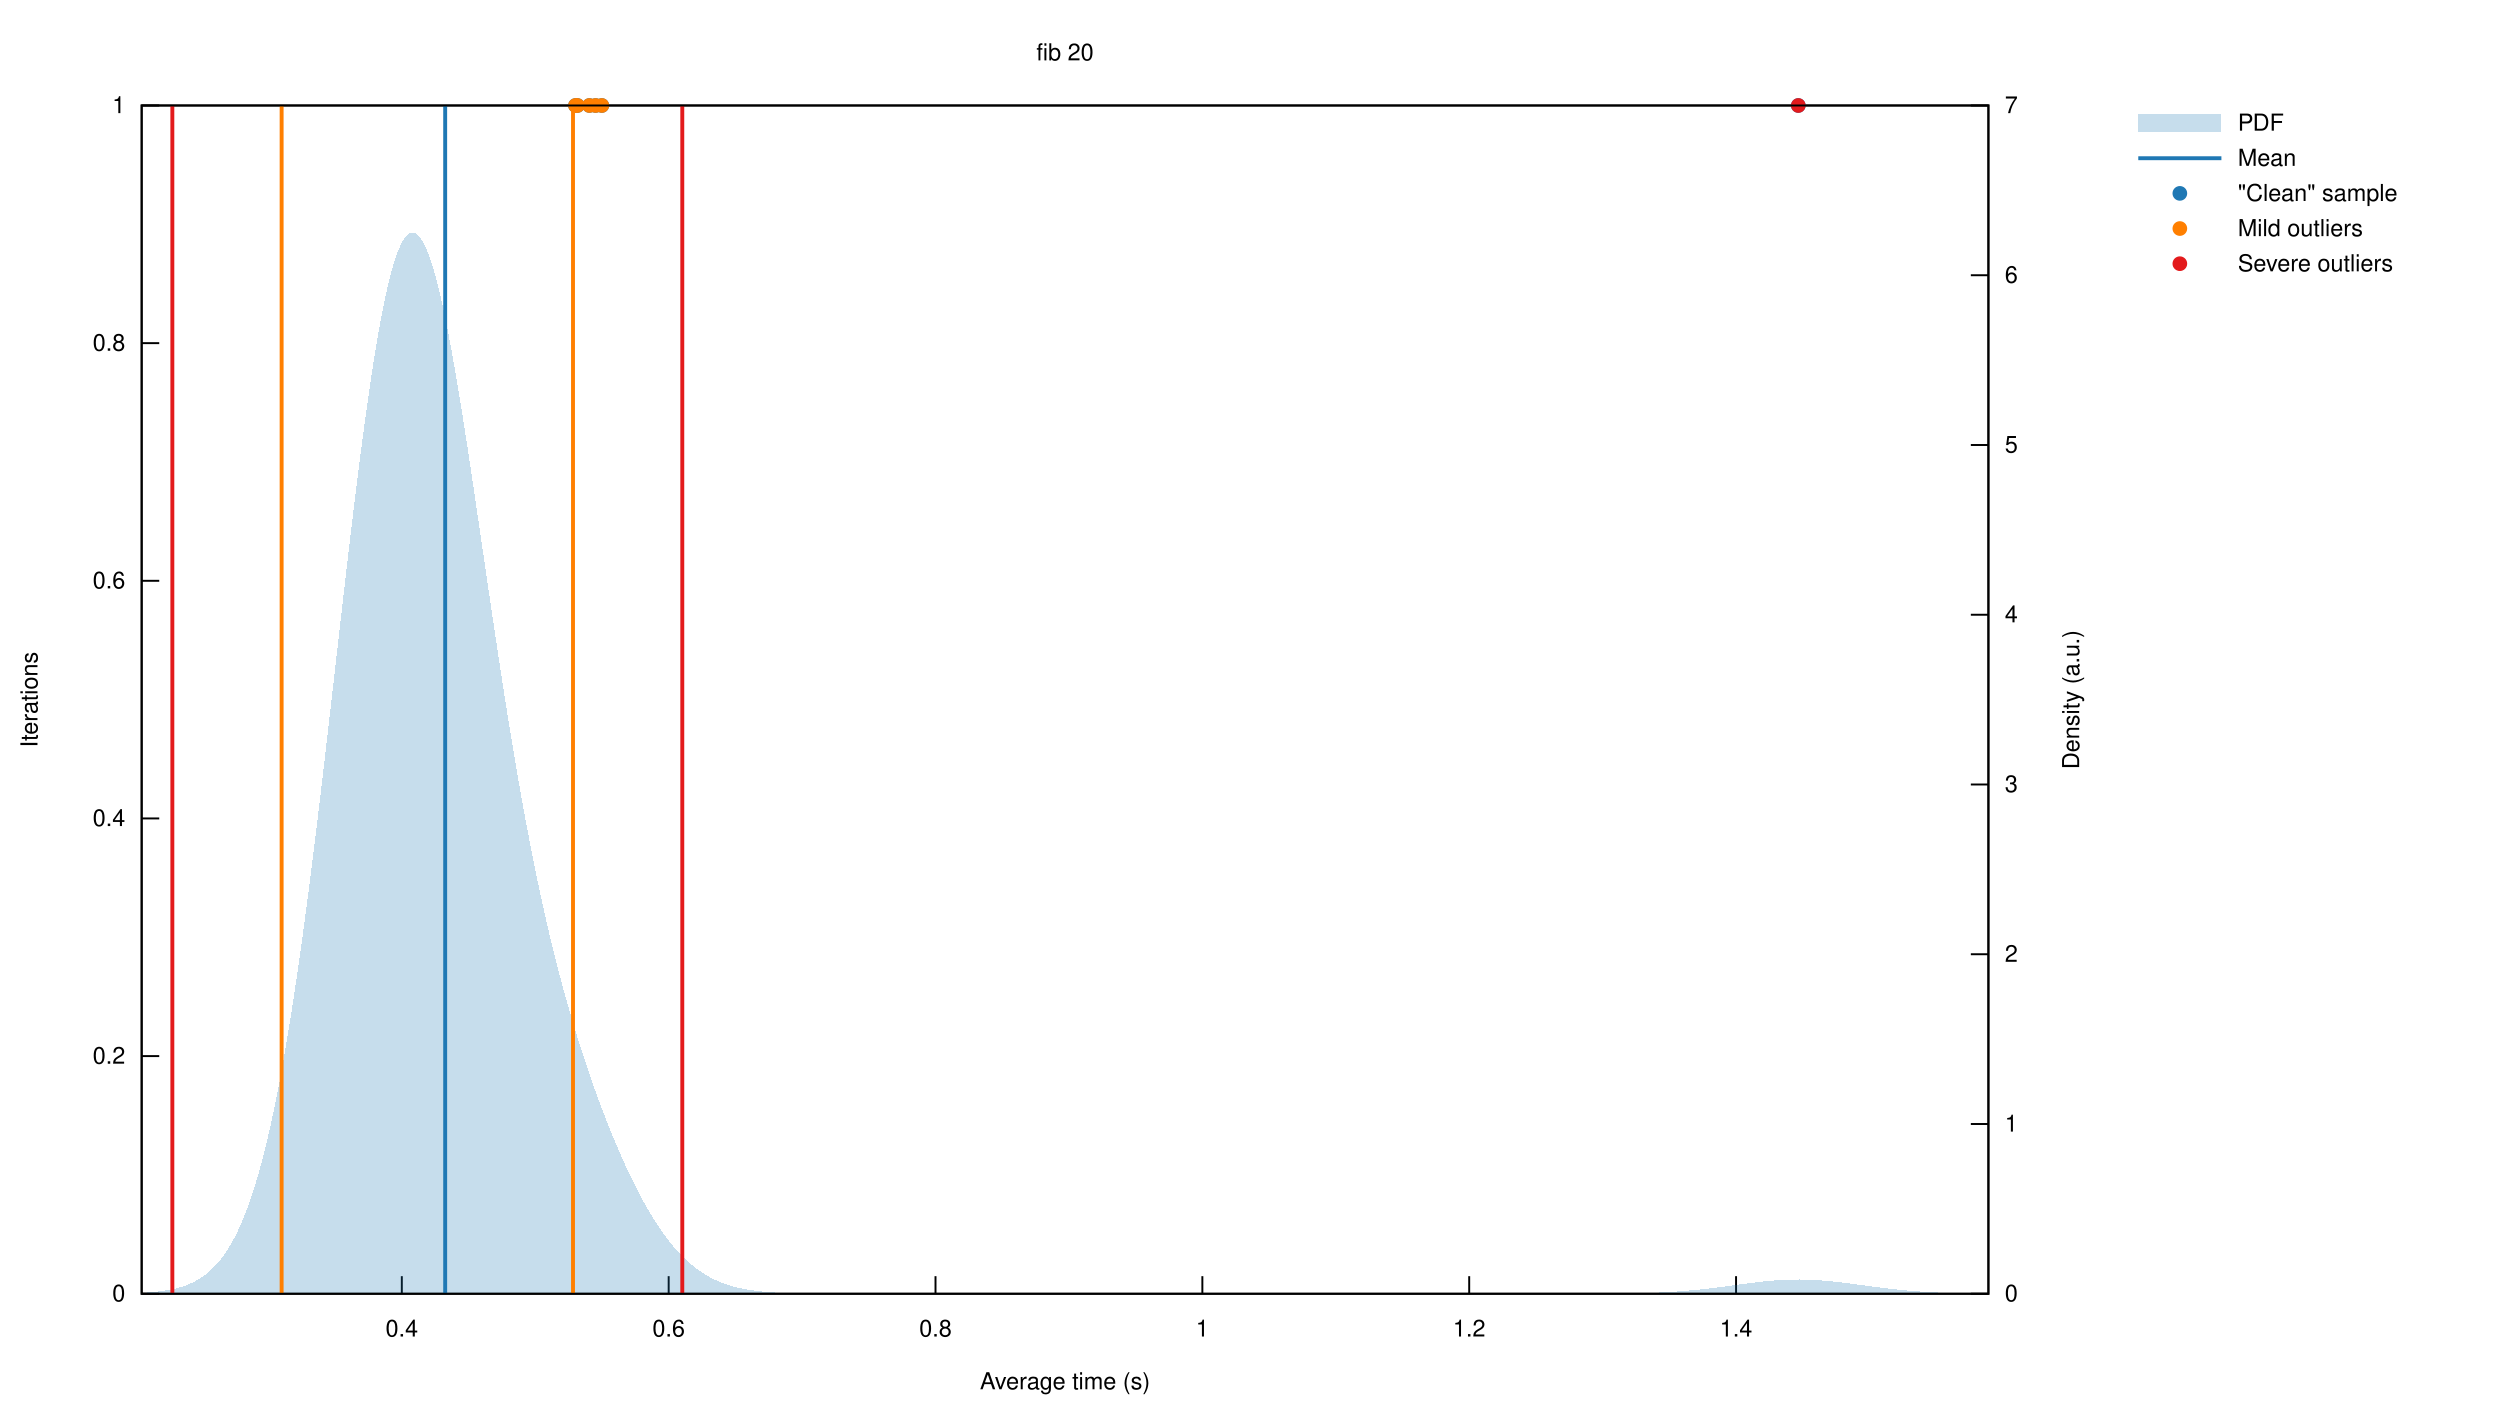
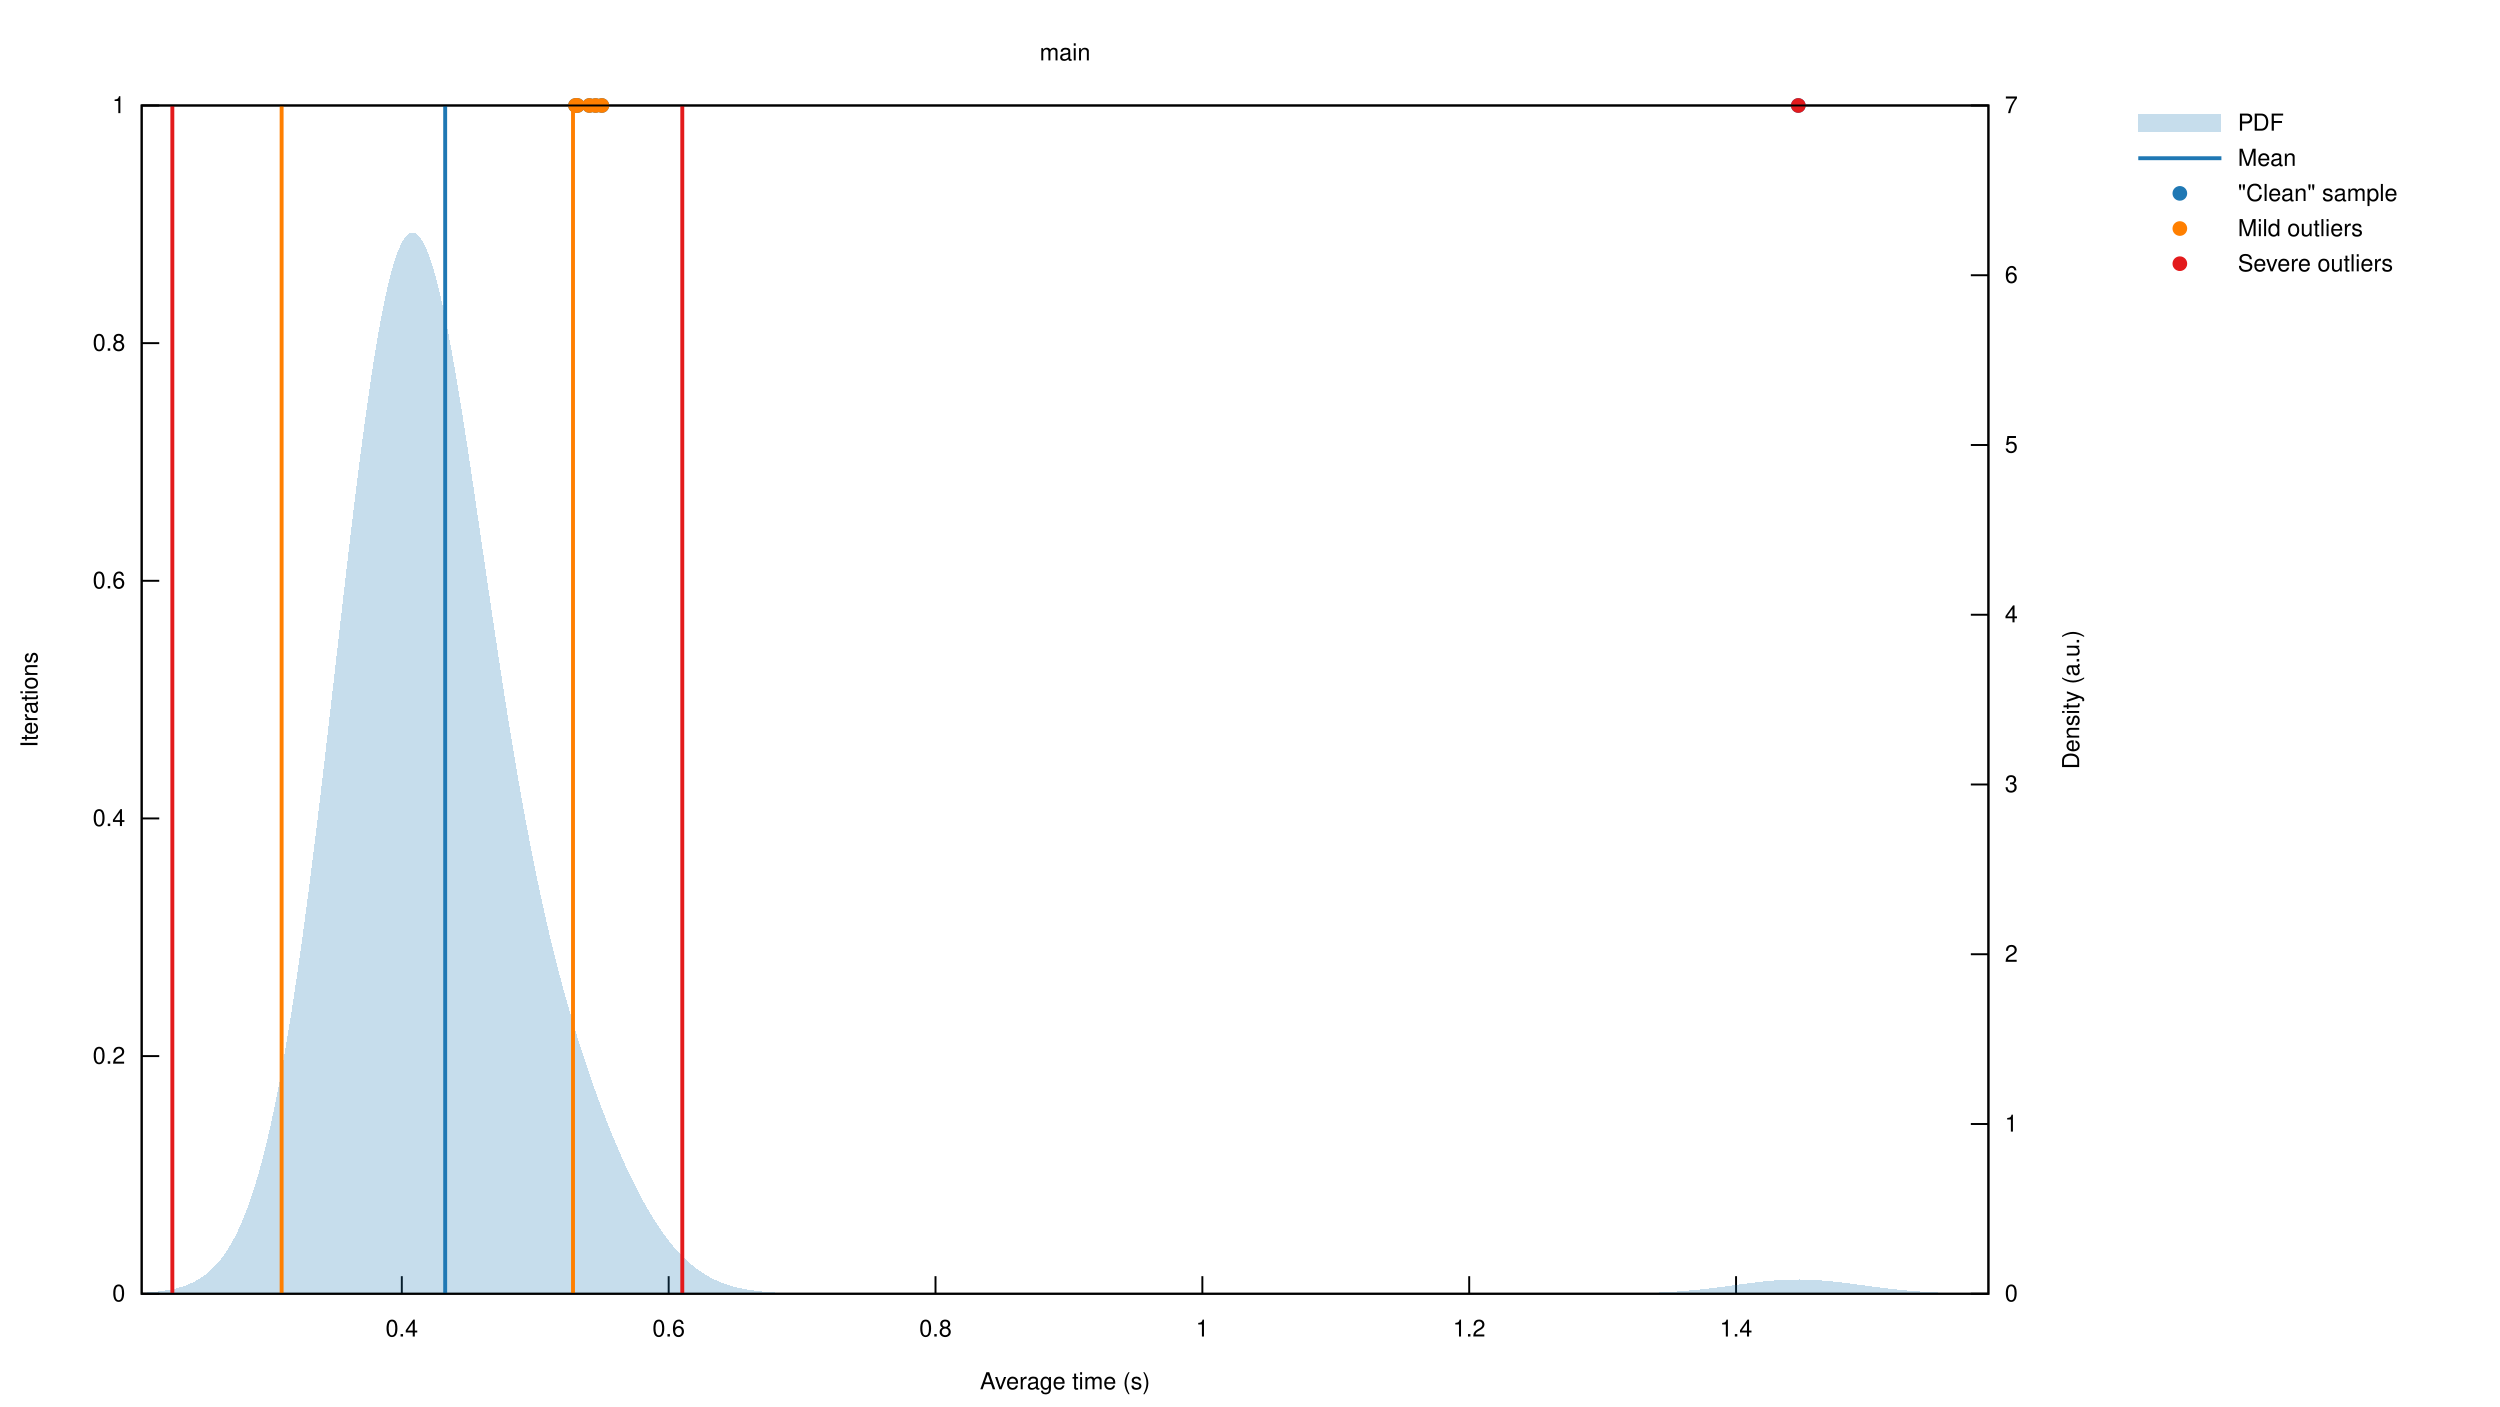
<svg xmlns="http://www.w3.org/2000/svg" xmlns:xlink="http://www.w3.org/1999/xlink" viewBox="0 0 1280 720">
  <g id="gnuplot_canvas">
    <rect x="0" y="0" width="1280" height="720" fill="none" />
    <defs>
      <circle id="gpDot" r="0.5" stroke-width="0.5" stroke="currentColor" />
      <path id="gpPt0" stroke-width="0.222" stroke="currentColor" d="M-1,0 h2 M0,-1 v2" />
      <path id="gpPt1" stroke-width="0.222" stroke="currentColor" d="M-1,-1 L1,1 M1,-1 L-1,1" />
      <path id="gpPt2" stroke-width="0.222" stroke="currentColor" d="M-1,0 L1,0 M0,-1 L0,1 M-1,-1 L1,1 M-1,1 L1,-1" />
      <rect id="gpPt3" stroke-width="0.222" stroke="currentColor" x="-1" y="-1" width="2" height="2" />
      <rect id="gpPt4" stroke-width="0.222" stroke="currentColor" fill="currentColor" x="-1" y="-1" width="2" height="2" />
      <circle id="gpPt5" stroke-width="0.222" stroke="currentColor" cx="0" cy="0" r="1" />
      <use xlink:href="#gpPt5" id="gpPt6" fill="currentColor" stroke="none" />
      <path id="gpPt7" stroke-width="0.222" stroke="currentColor" d="M0,-1.33 L-1.33,0.67 L1.33,0.67 z" />
      <use xlink:href="#gpPt7" id="gpPt8" fill="currentColor" stroke="none" />
      <use xlink:href="#gpPt7" id="gpPt9" stroke="currentColor" transform="rotate(180)" />
      <use xlink:href="#gpPt9" id="gpPt10" fill="currentColor" stroke="none" />
      <use xlink:href="#gpPt3" id="gpPt11" stroke="currentColor" transform="rotate(45)" />
      <use xlink:href="#gpPt11" id="gpPt12" fill="currentColor" stroke="none" />
      <path id="gpPt13" stroke-width="0.222" stroke="currentColor" d="M0,1.330 L1.265,0.411 L0.782,-1.067 L-0.782,-1.076 L-1.265,0.411 z" />
      <use xlink:href="#gpPt13" id="gpPt14" fill="currentColor" stroke="none" />
      <filter id="textbox" filterUnits="objectBoundingBox" x="0" y="0" height="1" width="1">
        <feFlood flood-color="white" flood-opacity="1" result="bgnd" />
        <feComposite in="SourceGraphic" in2="bgnd" operator="atop" />
      </filter>
      <filter id="greybox" filterUnits="objectBoundingBox" x="0" y="0" height="1" width="1">
        <feFlood flood-color="lightgrey" flood-opacity="1" result="grey" />
        <feComposite in="SourceGraphic" in2="grey" operator="atop" />
      </filter>
    </defs>
    <g fill="none" color="white" stroke="currentColor" stroke-width="1.00" stroke-linecap="butt" stroke-linejoin="miter">
</g>
    <g fill="none" color="black" stroke="currentColor" stroke-width="1.00" stroke-linecap="butt" stroke-linejoin="miter">
      <path stroke="black" d="M72.53,662.40 L81.53,662.40  " />
      <g transform="translate(64.14,666.30)" stroke="none" fill="black" font-family="Helvetica" font-size="12.00" text-anchor="end">
        <text>
          <tspan font-family="Helvetica"> 0</tspan>
        </text>
      </g>
    </g>
    <g fill="none" color="black" stroke="currentColor" stroke-width="1.00" stroke-linecap="butt" stroke-linejoin="miter">
      <path stroke="black" d="M72.53,540.72 L81.53,540.72  " />
      <g transform="translate(64.14,544.62)" stroke="none" fill="black" font-family="Helvetica" font-size="12.00" text-anchor="end">
        <text>
          <tspan font-family="Helvetica"> 0.2</tspan>
        </text>
      </g>
    </g>
    <g fill="none" color="black" stroke="currentColor" stroke-width="1.00" stroke-linecap="butt" stroke-linejoin="miter">
      <path stroke="black" d="M72.53,419.04 L81.53,419.04  " />
      <g transform="translate(64.14,422.94)" stroke="none" fill="black" font-family="Helvetica" font-size="12.00" text-anchor="end">
        <text>
          <tspan font-family="Helvetica"> 0.4</tspan>
        </text>
      </g>
    </g>
    <g fill="none" color="black" stroke="currentColor" stroke-width="1.00" stroke-linecap="butt" stroke-linejoin="miter">
      <path stroke="black" d="M72.53,297.37 L81.53,297.37  " />
      <g transform="translate(64.14,301.27)" stroke="none" fill="black" font-family="Helvetica" font-size="12.00" text-anchor="end">
        <text>
          <tspan font-family="Helvetica"> 0.6</tspan>
        </text>
      </g>
    </g>
    <g fill="none" color="black" stroke="currentColor" stroke-width="1.00" stroke-linecap="butt" stroke-linejoin="miter">
      <path stroke="black" d="M72.53,175.69 L81.53,175.69  " />
      <g transform="translate(64.14,179.59)" stroke="none" fill="black" font-family="Helvetica" font-size="12.00" text-anchor="end">
        <text>
          <tspan font-family="Helvetica"> 0.8</tspan>
        </text>
      </g>
    </g>
    <g fill="none" color="black" stroke="currentColor" stroke-width="1.00" stroke-linecap="butt" stroke-linejoin="miter">
      <path stroke="black" d="M72.53,54.01 L81.53,54.01  " />
      <g transform="translate(64.14,57.91)" stroke="none" fill="black" font-family="Helvetica" font-size="12.00" text-anchor="end">
        <text>
          <tspan font-family="Helvetica"> 1</tspan>
        </text>
      </g>
    </g>
    <g fill="none" color="black" stroke="currentColor" stroke-width="1.00" stroke-linecap="butt" stroke-linejoin="miter">
      <path stroke="black" d="M205.73,662.40 L205.73,653.40  " />
      <g transform="translate(205.73,684.30)" stroke="none" fill="black" font-family="Helvetica" font-size="12.00" text-anchor="middle">
        <text>
          <tspan font-family="Helvetica"> 0.4</tspan>
        </text>
      </g>
    </g>
    <g fill="none" color="black" stroke="currentColor" stroke-width="1.00" stroke-linecap="butt" stroke-linejoin="miter">
      <path stroke="black" d="M342.36,662.40 L342.36,653.40  " />
      <g transform="translate(342.36,684.30)" stroke="none" fill="black" font-family="Helvetica" font-size="12.00" text-anchor="middle">
        <text>
          <tspan font-family="Helvetica"> 0.6</tspan>
        </text>
      </g>
    </g>
    <g fill="none" color="black" stroke="currentColor" stroke-width="1.00" stroke-linecap="butt" stroke-linejoin="miter">
      <path stroke="black" d="M478.98,662.40 L478.98,653.40  " />
      <g transform="translate(478.98,684.30)" stroke="none" fill="black" font-family="Helvetica" font-size="12.00" text-anchor="middle">
        <text>
          <tspan font-family="Helvetica"> 0.8</tspan>
        </text>
      </g>
    </g>
    <g fill="none" color="black" stroke="currentColor" stroke-width="1.00" stroke-linecap="butt" stroke-linejoin="miter">
      <path stroke="black" d="M615.61,662.40 L615.61,653.40  " />
      <g transform="translate(615.61,684.30)" stroke="none" fill="black" font-family="Helvetica" font-size="12.00" text-anchor="middle">
        <text>
          <tspan font-family="Helvetica"> 1</tspan>
        </text>
      </g>
    </g>
    <g fill="none" color="black" stroke="currentColor" stroke-width="1.00" stroke-linecap="butt" stroke-linejoin="miter">
      <path stroke="black" d="M752.23,662.40 L752.23,653.40  " />
      <g transform="translate(752.23,684.30)" stroke="none" fill="black" font-family="Helvetica" font-size="12.00" text-anchor="middle">
        <text>
          <tspan font-family="Helvetica"> 1.2</tspan>
        </text>
      </g>
    </g>
    <g fill="none" color="black" stroke="currentColor" stroke-width="1.00" stroke-linecap="butt" stroke-linejoin="miter">
      <path stroke="black" d="M888.86,662.40 L888.86,653.40  " />
      <g transform="translate(888.86,684.30)" stroke="none" fill="black" font-family="Helvetica" font-size="12.00" text-anchor="middle">
        <text>
          <tspan font-family="Helvetica"> 1.4</tspan>
        </text>
      </g>
    </g>
    <g fill="none" color="black" stroke="currentColor" stroke-width="1.00" stroke-linecap="butt" stroke-linejoin="miter">
      <path stroke="black" d="M1018.07,662.40 L1009.07,662.40  " />
      <g transform="translate(1026.46,666.30)" stroke="none" fill="black" font-family="Helvetica" font-size="12.00" text-anchor="start">
        <text>
          <tspan font-family="Helvetica"> 0</tspan>
        </text>
      </g>
    </g>
    <g fill="none" color="black" stroke="currentColor" stroke-width="1.00" stroke-linecap="butt" stroke-linejoin="miter">
      <path stroke="black" d="M1018.07,575.49 L1009.07,575.49  " />
      <g transform="translate(1026.46,579.39)" stroke="none" fill="black" font-family="Helvetica" font-size="12.00" text-anchor="start">
        <text>
          <tspan font-family="Helvetica"> 1</tspan>
        </text>
      </g>
    </g>
    <g fill="none" color="black" stroke="currentColor" stroke-width="1.00" stroke-linecap="butt" stroke-linejoin="miter">
      <path stroke="black" d="M1018.07,488.57 L1009.07,488.57  " />
      <g transform="translate(1026.46,492.47)" stroke="none" fill="black" font-family="Helvetica" font-size="12.00" text-anchor="start">
        <text>
          <tspan font-family="Helvetica"> 2</tspan>
        </text>
      </g>
    </g>
    <g fill="none" color="black" stroke="currentColor" stroke-width="1.00" stroke-linecap="butt" stroke-linejoin="miter">
      <path stroke="black" d="M1018.07,401.66 L1009.07,401.66  " />
      <g transform="translate(1026.46,405.56)" stroke="none" fill="black" font-family="Helvetica" font-size="12.00" text-anchor="start">
        <text>
          <tspan font-family="Helvetica"> 3</tspan>
        </text>
      </g>
    </g>
    <g fill="none" color="black" stroke="currentColor" stroke-width="1.00" stroke-linecap="butt" stroke-linejoin="miter">
      <path stroke="black" d="M1018.07,314.75 L1009.07,314.75  " />
      <g transform="translate(1026.46,318.65)" stroke="none" fill="black" font-family="Helvetica" font-size="12.00" text-anchor="start">
        <text>
          <tspan font-family="Helvetica"> 4</tspan>
        </text>
      </g>
    </g>
    <g fill="none" color="black" stroke="currentColor" stroke-width="1.00" stroke-linecap="butt" stroke-linejoin="miter">
      <path stroke="black" d="M1018.07,227.84 L1009.07,227.84  " />
      <g transform="translate(1026.46,231.74)" stroke="none" fill="black" font-family="Helvetica" font-size="12.00" text-anchor="start">
        <text>
          <tspan font-family="Helvetica"> 5</tspan>
        </text>
      </g>
    </g>
    <g fill="none" color="black" stroke="currentColor" stroke-width="1.00" stroke-linecap="butt" stroke-linejoin="miter">
      <path stroke="black" d="M1018.07,140.92 L1009.07,140.92  " />
      <g transform="translate(1026.46,144.82)" stroke="none" fill="black" font-family="Helvetica" font-size="12.00" text-anchor="start">
        <text>
          <tspan font-family="Helvetica"> 6</tspan>
        </text>
      </g>
    </g>
    <g fill="none" color="black" stroke="currentColor" stroke-width="1.00" stroke-linecap="butt" stroke-linejoin="miter">
      <path stroke="black" d="M1018.07,54.01 L1009.07,54.01  " />
      <g transform="translate(1026.46,57.91)" stroke="none" fill="black" font-family="Helvetica" font-size="12.00" text-anchor="start">
        <text>
          <tspan font-family="Helvetica"> 7</tspan>
        </text>
      </g>
    </g>
    <g fill="none" color="black" stroke="currentColor" stroke-width="1.00" stroke-linecap="butt" stroke-linejoin="miter">
</g>
    <g fill="none" color="black" stroke="currentColor" stroke-width="1.00" stroke-linecap="butt" stroke-linejoin="miter">
      <path stroke="black" d="M72.53,54.01 L72.53,662.40 L1018.07,662.40 L1018.07,54.01 L72.53,54.01 Z  " />
    </g>
    <g fill="none" color="black" stroke="currentColor" stroke-width="1.00" stroke-linecap="butt" stroke-linejoin="miter">
      <g transform="translate(19.18,358.21) rotate(270)" stroke="none" fill="black" font-family="Helvetica" font-size="12.00" text-anchor="middle">
        <text>
          <tspan font-family="Helvetica">Iterations</tspan>
        </text>
      </g>
    </g>
    <g fill="none" color="black" stroke="currentColor" stroke-width="1.00" stroke-linecap="butt" stroke-linejoin="miter">
      <g transform="translate(1064.53,358.21) rotate(270)" stroke="none" fill="black" font-family="Helvetica" font-size="12.00" text-anchor="middle">
        <text>
          <tspan font-family="Helvetica">Density (a.u.)</tspan>
        </text>
      </g>
    </g>
    <g fill="none" color="black" stroke="currentColor" stroke-width="1.00" stroke-linecap="butt" stroke-linejoin="miter">
      <g transform="translate(545.30,711.30)" stroke="none" fill="black" font-family="Helvetica" font-size="12.00" text-anchor="middle">
        <text>
          <tspan font-family="Helvetica">Average time (s)</tspan>
        </text>
      </g>
    </g>
    <g fill="none" color="black" stroke="currentColor" stroke-width="1.00" stroke-linecap="butt" stroke-linejoin="miter">
</g>
    <g id="gnuplot_plot_1">
      <g fill="none" color="black" stroke="currentColor" stroke-width="1.00" stroke-linecap="butt" stroke-linejoin="miter">
        <g transform="translate(1145.75,66.91)" stroke="none" fill="black" font-family="Helvetica" font-size="12.00" text-anchor="start">
          <text>
            <tspan font-family="Helvetica">PDF</tspan>
          </text>
        </g>
      </g>
      <g fill="none" color="black" stroke="currentColor" stroke-width="1.00" stroke-linecap="butt" stroke-linejoin="miter">
        <g stroke="none" shape-rendering="crispEdges">
          <polygon fill="rgb( 31, 120, 180)" fill-opacity="0.25" points="1094.80,67.51 1137.36,67.51 1137.36,58.51 1094.80,58.51 " />
          <polygon fill="rgb( 31, 120, 180)" fill-opacity="0.25" points="72.53,661.91 74.42,661.80 76.32,661.68 78.21,661.52 80.11,661.34 82.00,661.12 83.90,660.87 85.79,660.56 87.69,660.21 89.58,659.79 91.48,659.31 93.37,658.74 95.27,658.08 97.16,657.32 99.06,656.44 100.95,655.43 102.85,654.27 104.74,652.95 106.64,651.44 108.53,649.73 110.43,647.80 112.32,645.62 114.22,643.16 116.11,640.42 118.01,637.35 119.90,633.93 121.80,630.14 123.69,625.94 125.59,621.32 127.48,616.24 129.38,610.67 131.27,604.60 133.17,598.00 135.06,590.84 136.96,583.10 138.85,574.77 140.75,565.83 142.64,556.27 144.54,546.09 146.43,535.28 148.32,523.84 150.22,511.78 152.11,499.12 154.01,485.88 155.90,472.07 157.80,457.74 159.69,442.93 161.59,427.67 163.48,412.02 165.38,396.04 167.27,379.79 169.17,363.34 171.06,346.78 172.96,330.17 174.85,313.60 176.75,297.17 178.64,280.95 180.54,265.05 182.43,249.54 184.33,234.54 186.22,220.12 188.12,206.37 190.01,193.39 191.91,181.25 193.80,170.02 195.70,159.77 197.59,150.58 199.49,142.48 201.38,135.53 203.28,129.77 205.17,125.22 207.07,121.91 208.96,119.83 210.86,118.99 212.75,119.38 214.65,120.97 216.54,123.74 218.43,127.66 220.33,132.66 222.22,138.71 224.12,145.73 226.01,153.67 227.91,162.46 229.80,172.01 231.70,182.26 233.59,193.12 235.49,204.51 237.38,216.35 239.28,228.57 241.17,241.08 243.07,253.81 244.96,266.68 246.86,279.63 248.75,292.60 250.65,305.51 252.54,318.32 254.44,330.97 256.33,343.43 258.23,355.65 260.12,367.60 262.02,379.26 263.91,390.59 265.81,401.59 267.70,412.24 269.60,422.54 271.49,432.48 273.39,442.06 275.28,451.28 277.18,460.16 279.07,468.70 280.97,476.92 282.86,484.83 284.76,492.43 286.65,499.76 288.55,506.82 290.44,513.62 292.33,520.19 294.23,526.54 296.12,532.68 298.02,538.63 299.91,544.40 301.81,549.99 303.70,555.42 305.60,560.70 307.49,565.82 309.39,570.81 311.28,575.65 313.18,580.36 315.07,584.93 316.97,589.37 318.86,593.67 320.76,597.84 322.65,601.86 324.55,605.75 326.44,609.50 328.34,613.11 330.23,616.57 332.13,619.88 334.02,623.05 335.92,626.06 337.81,628.93 339.71,631.65 341.60,634.22 343.50,636.64 345.39,638.91 347.29,641.04 349.18,643.03 351.08,644.88 352.97,646.60 354.87,648.19 356.76,649.65 358.66,651.00 360.55,652.24 362.45,653.36 364.34,654.39 366.23,655.32 368.13,656.16 370.02,656.91 371.92,657.59 373.81,658.20 375.71,658.74 377.60,659.23 379.50,659.65 381.39,660.03 383.29,660.36 385.18,660.65 387.08,660.90 388.97,661.12 390.87,661.32 392.76,661.48 394.66,661.63 396.55,661.75 398.45,661.85 400.34,661.94 402.24,662.02 404.13,662.08 406.03,662.14 407.92,662.18 409.82,662.22 411.71,662.25 413.61,662.28 415.50,662.30 417.40,662.32 419.29,662.34 421.19,662.35 423.08,662.36 424.98,662.37 426.87,662.37 428.77,662.38 430.66,662.38 432.56,662.39 434.45,662.39 436.34,662.39 438.24,662.39 440.13,662.39 442.03,662.40 443.92,662.40 445.82,662.40 447.71,662.40 449.61,662.40 451.50,662.40 453.40,662.40 455.29,662.40 457.19,662.40 459.08,662.40 460.98,662.40 462.87,662.40 464.77,662.40 466.66,662.40 468.56,662.40 470.45,662.40 472.35,662.40 474.24,662.40 476.14,662.40 478.03,662.40 479.93,662.40 481.82,662.40 483.72,662.40 485.61,662.40 487.51,662.40 489.40,662.40 491.30,662.40 493.19,662.40 495.09,662.40 496.98,662.40 498.88,662.40 500.77,662.40 502.67,662.40 504.56,662.40 506.46,662.40 508.35,662.40 510.24,662.40 512.14,662.40 514.03,662.40 515.93,662.40 517.82,662.40 519.72,662.40 521.61,662.40 523.51,662.40 525.40,662.40 527.30,662.40 529.19,662.40 531.09,662.40 532.98,662.40 534.88,662.40 536.77,662.40 538.67,662.40 540.56,662.40 542.46,662.40 544.35,662.40 546.25,662.40 548.14,662.40 550.04,662.40 551.93,662.40 553.83,662.40 555.72,662.40 557.62,662.40 559.51,662.40 561.41,662.40 563.30,662.40 565.20,662.40 567.09,662.40 568.99,662.40 570.88,662.40 572.78,662.40 574.67,662.40 576.57,662.40 578.46,662.40 580.36,662.40 582.25,662.40 584.14,662.40 586.04,662.40 587.93,662.40 589.83,662.40 591.72,662.40 593.62,662.40 595.51,662.40 597.41,662.40 599.30,662.40 601.20,662.40 603.09,662.40 604.99,662.40 606.88,662.40 608.78,662.40 610.67,662.40 612.57,662.40 614.46,662.40 616.36,662.40 618.25,662.40 620.15,662.40 622.04,662.40 623.94,662.40 625.83,662.40 627.73,662.40 629.62,662.40 631.52,662.40 633.41,662.40 635.31,662.40 637.20,662.40 639.10,662.40 640.99,662.40 642.89,662.40 644.78,662.40 646.68,662.40 648.57,662.40 650.47,662.40 652.36,662.40 654.26,662.40 656.15,662.40 658.04,662.40 659.94,662.40 661.83,662.40 663.73,662.40 665.62,662.40 667.52,662.40 669.41,662.40 671.31,662.40 673.20,662.40 675.10,662.40 676.99,662.40 678.89,662.40 680.78,662.40 682.68,662.40 684.57,662.40 686.47,662.40 688.36,662.40 690.26,662.40 692.15,662.40 694.05,662.40 695.94,662.40 697.84,662.40 699.73,662.40 701.63,662.40 703.52,662.40 705.42,662.40 707.31,662.40 709.21,662.40 711.10,662.40 713.00,662.40 714.89,662.40 716.79,662.40 718.68,662.40 720.58,662.40 722.47,662.40 724.37,662.40 726.26,662.40 728.15,662.40 730.05,662.40 731.94,662.40 733.84,662.40 735.73,662.40 737.63,662.40 739.52,662.40 741.42,662.40 743.31,662.40 745.21,662.40 747.10,662.40 749.00,662.40 750.89,662.40 752.79,662.40 754.68,662.40 756.58,662.40 758.47,662.40 760.37,662.40 762.26,662.40 764.16,662.40 766.05,662.40 767.95,662.40 769.84,662.40 771.74,662.40 773.63,662.40 775.53,662.40 777.42,662.40 779.32,662.40 781.21,662.40 783.11,662.40 785.00,662.40 786.90,662.40 788.79,662.40 790.69,662.40 792.58,662.40 794.48,662.40 796.37,662.40 798.27,662.39 800.16,662.39 802.05,662.39 803.95,662.39 805.84,662.39 807.74,662.38 809.63,662.38 811.53,662.37 813.42,662.37 815.32,662.36 817.21,662.35 819.11,662.35 821.00,662.34 822.90,662.32 824.79,662.31 826.69,662.29 828.58,662.27 830.48,662.25 832.37,662.22 834.27,662.19 836.16,662.16 838.06,662.12 839.95,662.07 841.85,662.02 843.74,661.96 845.64,661.90 847.53,661.83 849.43,661.75 851.32,661.66 853.22,661.56 855.11,661.46 857.01,661.34 858.90,661.21 860.80,661.07 862.69,660.93 864.59,660.77 866.48,660.60 868.38,660.41 870.27,660.22 872.17,660.02 874.06,659.80 875.95,659.58 877.85,659.35 879.74,659.11 881.64,658.87 883.53,658.62 885.43,658.36 887.32,658.10 889.22,657.84 891.11,657.59 893.01,657.33 894.90,657.08 896.80,656.84 898.69,656.60 900.59,656.38 902.48,656.17 904.38,655.97 906.27,655.79 908.17,655.63 910.06,655.48 911.96,655.36 913.85,655.26 915.75,655.19 917.64,655.13 919.54,655.11 921.43,655.10 923.33,655.12 925.22,655.17 927.12,655.24 929.01,655.33 930.91,655.45 932.80,655.59 934.70,655.75 936.59,655.92 938.49,656.12 940.38,656.32 942.28,656.54 944.17,656.78 946.06,657.02 947.96,657.27 949.85,657.52 951.75,657.78 953.64,658.04 955.54,658.29 957.43,658.55 959.33,658.80 961.22,659.05 963.12,659.29 965.01,659.52 966.91,659.75 968.80,659.96 970.70,660.17 972.59,660.37 974.49,660.55 976.38,660.72 978.28,660.89 980.17,661.04 982.07,661.18 983.96,661.31 985.86,661.43 987.75,661.54 989.65,661.64 991.54,661.73 993.44,661.81 995.33,661.88 997.23,661.95 999.12,662.01 1001.02,662.06 1002.91,662.10 1004.81,662.15 1006.70,662.18 1008.60,662.21 1010.49,662.24 1012.39,662.26 1014.28,662.29 1016.18,662.30 1018.07,662.32 1018.07,662.40 1016.18,662.40 1014.28,662.40 1012.39,662.40 1010.49,662.40 1008.60,662.40 1006.70,662.40 1004.81,662.40 1002.91,662.40 1001.02,662.40 999.12,662.40 997.23,662.40 995.33,662.40 993.44,662.40 991.54,662.40 989.65,662.40 987.75,662.40 985.86,662.40 983.96,662.40 982.07,662.40 980.17,662.40 978.28,662.40 976.38,662.40 974.49,662.40 972.59,662.40 970.70,662.40 968.80,662.40 966.91,662.40 965.01,662.40 963.12,662.40 961.22,662.40 959.33,662.40 957.43,662.40 955.54,662.40 953.64,662.40 951.75,662.40 949.85,662.40 947.96,662.40 946.06,662.40 944.17,662.40 942.28,662.40 940.38,662.40 938.49,662.40 936.59,662.40 934.70,662.40 932.80,662.40 930.91,662.40 929.01,662.40 927.12,662.40 925.22,662.40 923.33,662.40 921.43,662.40 919.54,662.40 917.64,662.40 915.75,662.40 913.85,662.40 911.96,662.40 910.06,662.40 908.17,662.40 906.27,662.40 904.38,662.40 902.48,662.40 900.59,662.40 898.69,662.40 896.80,662.40 894.90,662.40 893.01,662.40 891.11,662.40 889.22,662.40 887.32,662.40 885.43,662.40 883.53,662.40 881.64,662.40 879.74,662.40 877.85,662.40 875.95,662.40 874.06,662.40 872.17,662.40 870.27,662.40 868.38,662.40 866.48,662.40 864.59,662.40 862.69,662.40 860.80,662.40 858.90,662.40 857.01,662.40 855.11,662.40 853.22,662.40 851.32,662.40 849.43,662.40 847.53,662.40 845.64,662.40 843.74,662.40 841.85,662.40 839.95,662.40 838.06,662.40 836.16,662.40 834.27,662.40 832.37,662.40 830.48,662.40 828.58,662.40 826.69,662.40 824.79,662.40 822.90,662.40 821.00,662.40 819.11,662.40 817.21,662.40 815.32,662.40 813.42,662.40 811.53,662.40 809.63,662.40 807.74,662.40 805.84,662.40 803.95,662.40 802.05,662.40 800.16,662.40 798.27,662.40 796.37,662.40 794.48,662.40 792.58,662.40 790.69,662.40 788.79,662.40 786.90,662.40 785.00,662.40 783.11,662.40 781.21,662.40 779.32,662.40 777.42,662.40 775.53,662.40 773.63,662.40 771.74,662.40 769.84,662.40 767.95,662.40 766.05,662.40 764.16,662.40 762.26,662.40 760.37,662.40 758.47,662.40 756.58,662.40 754.68,662.40 752.79,662.40 750.89,662.40 749.00,662.40 747.10,662.40 745.21,662.40 743.31,662.40 741.42,662.40 739.52,662.40 737.63,662.40 735.73,662.40 733.84,662.40 731.94,662.40 730.05,662.40 728.15,662.40 726.26,662.40 724.37,662.40 722.47,662.40 720.58,662.40 718.68,662.40 716.79,662.40 714.89,662.40 713.00,662.40 711.10,662.40 709.21,662.40 707.31,662.40 705.42,662.40 703.52,662.40 701.63,662.40 699.73,662.40 697.84,662.40 695.94,662.40 694.05,662.40 692.15,662.40 690.26,662.40 688.36,662.40 686.47,662.40 684.57,662.40 682.68,662.40 680.78,662.40 678.89,662.40 676.99,662.40 675.10,662.40 673.20,662.40 671.31,662.40 669.41,662.40 667.52,662.40 665.62,662.40 663.73,662.40 661.83,662.40 659.94,662.40 658.04,662.40 656.15,662.40 654.26,662.40 652.36,662.40 650.47,662.40 648.57,662.40 646.68,662.40 644.78,662.40 642.89,662.40 640.99,662.40 639.10,662.40 637.20,662.40 635.31,662.40 633.41,662.40 631.52,662.40 629.62,662.40 627.73,662.40 625.83,662.40 623.94,662.40 622.04,662.40 620.15,662.40 618.25,662.40 616.36,662.40 614.46,662.40 612.57,662.40 610.67,662.40 608.78,662.40 606.88,662.40 604.99,662.40 603.09,662.40 601.20,662.40 599.30,662.40 597.41,662.40 595.51,662.40 593.62,662.40 591.72,662.40 589.83,662.40 587.93,662.40 586.04,662.40 584.14,662.40 582.25,662.40 580.36,662.40 578.46,662.40 576.57,662.40 574.67,662.40 572.78,662.40 570.88,662.40 568.99,662.40 567.09,662.40 565.20,662.40 563.30,662.40 561.41,662.40 559.51,662.40 557.62,662.40 555.72,662.40 553.83,662.40 551.93,662.40 550.04,662.40 548.14,662.40 546.25,662.40 544.35,662.40 542.46,662.40 540.56,662.40 538.67,662.40 536.77,662.40 534.88,662.40 532.98,662.40 531.09,662.40 529.19,662.40 527.30,662.40 525.40,662.40 523.51,662.40 521.61,662.40 519.72,662.40 517.82,662.40 515.93,662.40 514.03,662.40 512.14,662.40 510.24,662.40 508.35,662.40 506.46,662.40 504.56,662.40 502.67,662.40 500.77,662.40 498.88,662.40 496.98,662.40 495.09,662.40 493.19,662.40 491.30,662.40 489.40,662.40 487.51,662.40 485.61,662.40 483.72,662.40 481.82,662.40 479.93,662.40 478.03,662.40 476.14,662.40 474.24,662.40 472.35,662.40 470.45,662.40 468.56,662.40 466.66,662.40 464.77,662.40 462.87,662.40 460.98,662.40 459.08,662.40 457.19,662.40 455.29,662.40 453.40,662.40 451.50,662.40 449.61,662.40 447.71,662.40 445.82,662.40 443.92,662.40 442.03,662.40 440.13,662.40 438.24,662.40 436.34,662.40 434.45,662.40 432.56,662.40 430.66,662.40 428.77,662.40 426.87,662.40 424.98,662.40 423.08,662.40 421.19,662.40 419.29,662.40 417.40,662.40 415.50,662.40 413.61,662.40 411.71,662.40 409.82,662.40 407.92,662.40 406.03,662.40 404.13,662.40 402.24,662.40 400.34,662.40 398.45,662.40 396.55,662.40 394.66,662.40 392.76,662.40 390.87,662.40 388.97,662.40 387.08,662.40 385.18,662.40 383.29,662.40 381.39,662.40 379.50,662.40 377.60,662.40 375.71,662.40 373.81,662.40 371.92,662.40 370.02,662.40 368.13,662.40 366.23,662.40 364.34,662.40 362.45,662.40 360.55,662.40 358.66,662.40 356.76,662.40 354.87,662.40 352.97,662.40 351.08,662.40 349.18,662.40 347.29,662.40 345.39,662.40 343.50,662.40 341.60,662.40 339.71,662.40 337.81,662.40 335.92,662.40 334.02,662.40 332.13,662.40 330.23,662.40 328.34,662.40 326.44,662.40 324.55,662.40 322.65,662.40 320.76,662.40 318.86,662.40 316.97,662.40 315.07,662.40 313.18,662.40 311.28,662.40 309.39,662.40 307.49,662.40 305.60,662.40 303.70,662.40 301.81,662.40 299.91,662.40 298.02,662.40 296.12,662.40 294.23,662.40 292.33,662.40 290.44,662.40 288.55,662.40 286.65,662.40 284.76,662.40 282.86,662.40 280.97,662.40 279.07,662.40 277.18,662.40 275.28,662.40 273.39,662.40 271.49,662.40 269.60,662.40 267.70,662.40 265.81,662.40 263.91,662.40 262.02,662.40 260.12,662.40 258.23,662.40 256.33,662.40 254.44,662.40 252.54,662.40 250.65,662.40 248.75,662.40 246.86,662.40 244.96,662.40 243.07,662.40 241.17,662.40 239.28,662.40 237.38,662.40 235.49,662.40 233.59,662.40 231.70,662.40 229.80,662.40 227.91,662.40 226.01,662.40 224.12,662.40 222.22,662.40 220.33,662.40 218.43,662.40 216.54,662.40 214.65,662.40 212.75,662.40 210.86,662.40 208.96,662.40 207.07,662.40 205.17,662.40 203.28,662.40 201.38,662.40 199.49,662.40 197.59,662.40 195.70,662.40 193.80,662.40 191.91,662.40 190.01,662.40 188.12,662.40 186.22,662.40 184.33,662.40 182.43,662.40 180.54,662.40 178.64,662.40 176.75,662.40 174.85,662.40 172.96,662.40 171.06,662.40 169.17,662.40 167.27,662.40 165.38,662.40 163.48,662.40 161.59,662.40 159.69,662.40 157.80,662.40 155.90,662.40 154.01,662.40 152.11,662.40 150.22,662.40 148.32,662.40 146.43,662.40 144.54,662.40 142.64,662.40 140.75,662.40 138.85,662.40 136.96,662.40 135.06,662.40 133.17,662.40 131.27,662.40 129.38,662.40 127.48,662.40 125.59,662.40 123.69,662.40 121.80,662.40 119.90,662.40 118.01,662.40 116.11,662.40 114.22,662.40 112.32,662.40 110.43,662.40 108.53,662.40 106.64,662.40 104.74,662.40 102.85,662.40 100.95,662.40 99.06,662.40 97.16,662.40 95.27,662.40 93.37,662.40 91.48,662.40 89.58,662.40 87.69,662.40 85.79,662.40 83.90,662.40 82.00,662.40 80.11,662.40 78.21,662.40 76.32,662.40 74.42,662.40 72.53,662.40 " />
        </g>
      </g>
    </g>
    <g id="gnuplot_plot_2">
      <g fill="none" color="white" stroke="rgb( 31, 120, 180)" stroke-width="2.00" stroke-linecap="butt" stroke-linejoin="miter">
</g>
      <g fill="none" color="black" stroke="currentColor" stroke-width="2.00" stroke-linecap="butt" stroke-linejoin="miter">
        <g transform="translate(1145.75,84.91)" stroke="none" fill="black" font-family="Helvetica" font-size="12.00" text-anchor="start">
          <text>
            <tspan font-family="Helvetica">Mean</tspan>
          </text>
        </g>
      </g>
      <g fill="none" color="black" stroke="currentColor" stroke-width="2.00" stroke-linecap="butt" stroke-linejoin="miter">
        <path stroke="rgb( 31, 120, 180)" d="M1094.80,81.01 L1137.36,81.01 M227.93,662.40 L227.93,54.01  " />
      </g>
    </g>
    <g id="gnuplot_plot_3">
      <g fill="none" color="white" stroke="rgb( 31, 120, 180)" stroke-width="1.00" stroke-linecap="butt" stroke-linejoin="miter">
</g>
      <g fill="none" color="black" stroke="currentColor" stroke-width="1.00" stroke-linecap="butt" stroke-linejoin="miter">
        <g transform="translate(1145.75,102.91)" stroke="none" fill="black" font-family="Helvetica" font-size="12.00" text-anchor="start">
          <text>
            <tspan font-family="Helvetica">"Clean" sample</tspan>
          </text>
        </g>
      </g>
      <g fill="none" color="black" stroke="currentColor" stroke-width="1.00" stroke-linecap="butt" stroke-linejoin="miter">
        <use xlink:href="#gpPt6" transform="translate(294.64,54.01) scale(3.38)" color="rgb( 31, 120, 180)" />
        <use xlink:href="#gpPt6" transform="translate(304.94,54.01) scale(3.38)" color="rgb( 31, 120, 180)" />
        <use xlink:href="#gpPt6" transform="translate(295.68,54.01) scale(3.38)" color="rgb( 31, 120, 180)" />
        <use xlink:href="#gpPt6" transform="translate(308.14,54.01) scale(3.38)" color="rgb( 31, 120, 180)" />
        <use xlink:href="#gpPt6" transform="translate(301.76,54.01) scale(3.38)" color="rgb( 31, 120, 180)" />
        <use xlink:href="#gpPt6" transform="translate(920.73,54.01) scale(3.38)" color="rgb( 31, 120, 180)" />
        <use xlink:href="#gpPt6" transform="translate(1116.08,99.01) scale(3.38)" color="rgb( 31, 120, 180)" />
      </g>
    </g>
    <g id="gnuplot_plot_4">
      <g fill="none" color="black" stroke="currentColor" stroke-width="1.00" stroke-linecap="butt" stroke-linejoin="miter">
        <g transform="translate(1145.75,120.91)" stroke="none" fill="black" font-family="Helvetica" font-size="12.00" text-anchor="start">
          <text>
            <tspan font-family="Helvetica">Mild outliers</tspan>
          </text>
        </g>
      </g>
      <g fill="none" color="black" stroke="currentColor" stroke-width="1.00" stroke-linecap="butt" stroke-linejoin="miter">
        <use xlink:href="#gpPt6" transform="translate(294.64,54.01) scale(3.38)" color="rgb(255, 127,   0)" />
        <use xlink:href="#gpPt6" transform="translate(304.94,54.01) scale(3.38)" color="rgb(255, 127,   0)" />
        <use xlink:href="#gpPt6" transform="translate(295.68,54.01) scale(3.38)" color="rgb(255, 127,   0)" />
        <use xlink:href="#gpPt6" transform="translate(308.14,54.01) scale(3.38)" color="rgb(255, 127,   0)" />
        <use xlink:href="#gpPt6" transform="translate(301.76,54.01) scale(3.38)" color="rgb(255, 127,   0)" />
        <use xlink:href="#gpPt6" transform="translate(1116.08,117.01) scale(3.38)" color="rgb(255, 127,   0)" />
      </g>
    </g>
    <g id="gnuplot_plot_5">
      <g fill="none" color="black" stroke="currentColor" stroke-width="1.00" stroke-linecap="butt" stroke-linejoin="miter">
        <g transform="translate(1145.75,138.91)" stroke="none" fill="black" font-family="Helvetica" font-size="12.00" text-anchor="start">
          <text>
            <tspan font-family="Helvetica">Severe outliers</tspan>
          </text>
        </g>
      </g>
      <g fill="none" color="black" stroke="currentColor" stroke-width="1.00" stroke-linecap="butt" stroke-linejoin="miter">
        <use xlink:href="#gpPt6" transform="translate(920.73,54.01) scale(3.38)" color="rgb(227,  26,  28)" />
        <use xlink:href="#gpPt6" transform="translate(1116.08,135.01) scale(3.38)" color="rgb(227,  26,  28)" />
      </g>
    </g>
    <g id="gnuplot_plot_6">
      <g fill="none" color="white" stroke="rgb(227,  26,  28)" stroke-width="2.00" stroke-linecap="butt" stroke-linejoin="miter">
</g>
      <g fill="none" color="black" stroke="currentColor" stroke-width="2.00" stroke-linecap="butt" stroke-linejoin="miter">
        <path stroke="rgb(255, 127,   0)" d="M144.19,662.40 L144.19,54.01  " />
      </g>
    </g>
    <g id="gnuplot_plot_7">
      <g fill="none" color="black" stroke="currentColor" stroke-width="2.00" stroke-linecap="butt" stroke-linejoin="miter">
        <path stroke="rgb(255, 127,   0)" d="M293.38,662.40 L293.38,54.01  " />
      </g>
    </g>
    <g id="gnuplot_plot_8">
      <g fill="none" color="black" stroke="currentColor" stroke-width="2.00" stroke-linecap="butt" stroke-linejoin="miter">
        <path stroke="rgb(227,  26,  28)" d="M88.24,662.40 L88.24,54.01  " />
      </g>
    </g>
    <g id="gnuplot_plot_9">
      <g fill="none" color="black" stroke="currentColor" stroke-width="2.00" stroke-linecap="butt" stroke-linejoin="miter">
        <path stroke="rgb(227,  26,  28)" d="M349.33,662.40 L349.33,54.01  " />
      </g>
    </g>
    <g fill="none" color="black" stroke="currentColor" stroke-width="2.00" stroke-linecap="butt" stroke-linejoin="miter">
</g>
    <g fill="none" color="black" stroke="black" stroke-width="1.00" stroke-linecap="butt" stroke-linejoin="miter">
</g>
    <g fill="none" color="black" stroke="currentColor" stroke-width="1.00" stroke-linecap="butt" stroke-linejoin="miter">
      <path stroke="black" d="M72.53,54.01 L72.53,662.40 L1018.07,662.40 L1018.07,54.01 L72.53,54.01 Z  " />
    </g>
    <g fill="none" color="black" stroke="currentColor" stroke-width="1.00" stroke-linecap="butt" stroke-linejoin="miter">
      <g transform="translate(545.30,30.91)" stroke="none" fill="black" font-family="Helvetica" font-size="12.00" text-anchor="middle">
        <text>
-           <tspan font-family="Helvetica">fib 20</tspan>
+           <tspan font-family="Helvetica">main</tspan>
        </text>
      </g>
    </g>
    <g fill="none" color="black" stroke="currentColor" stroke-width="1.00" stroke-linecap="butt" stroke-linejoin="miter">
</g>
  </g>
</svg>
